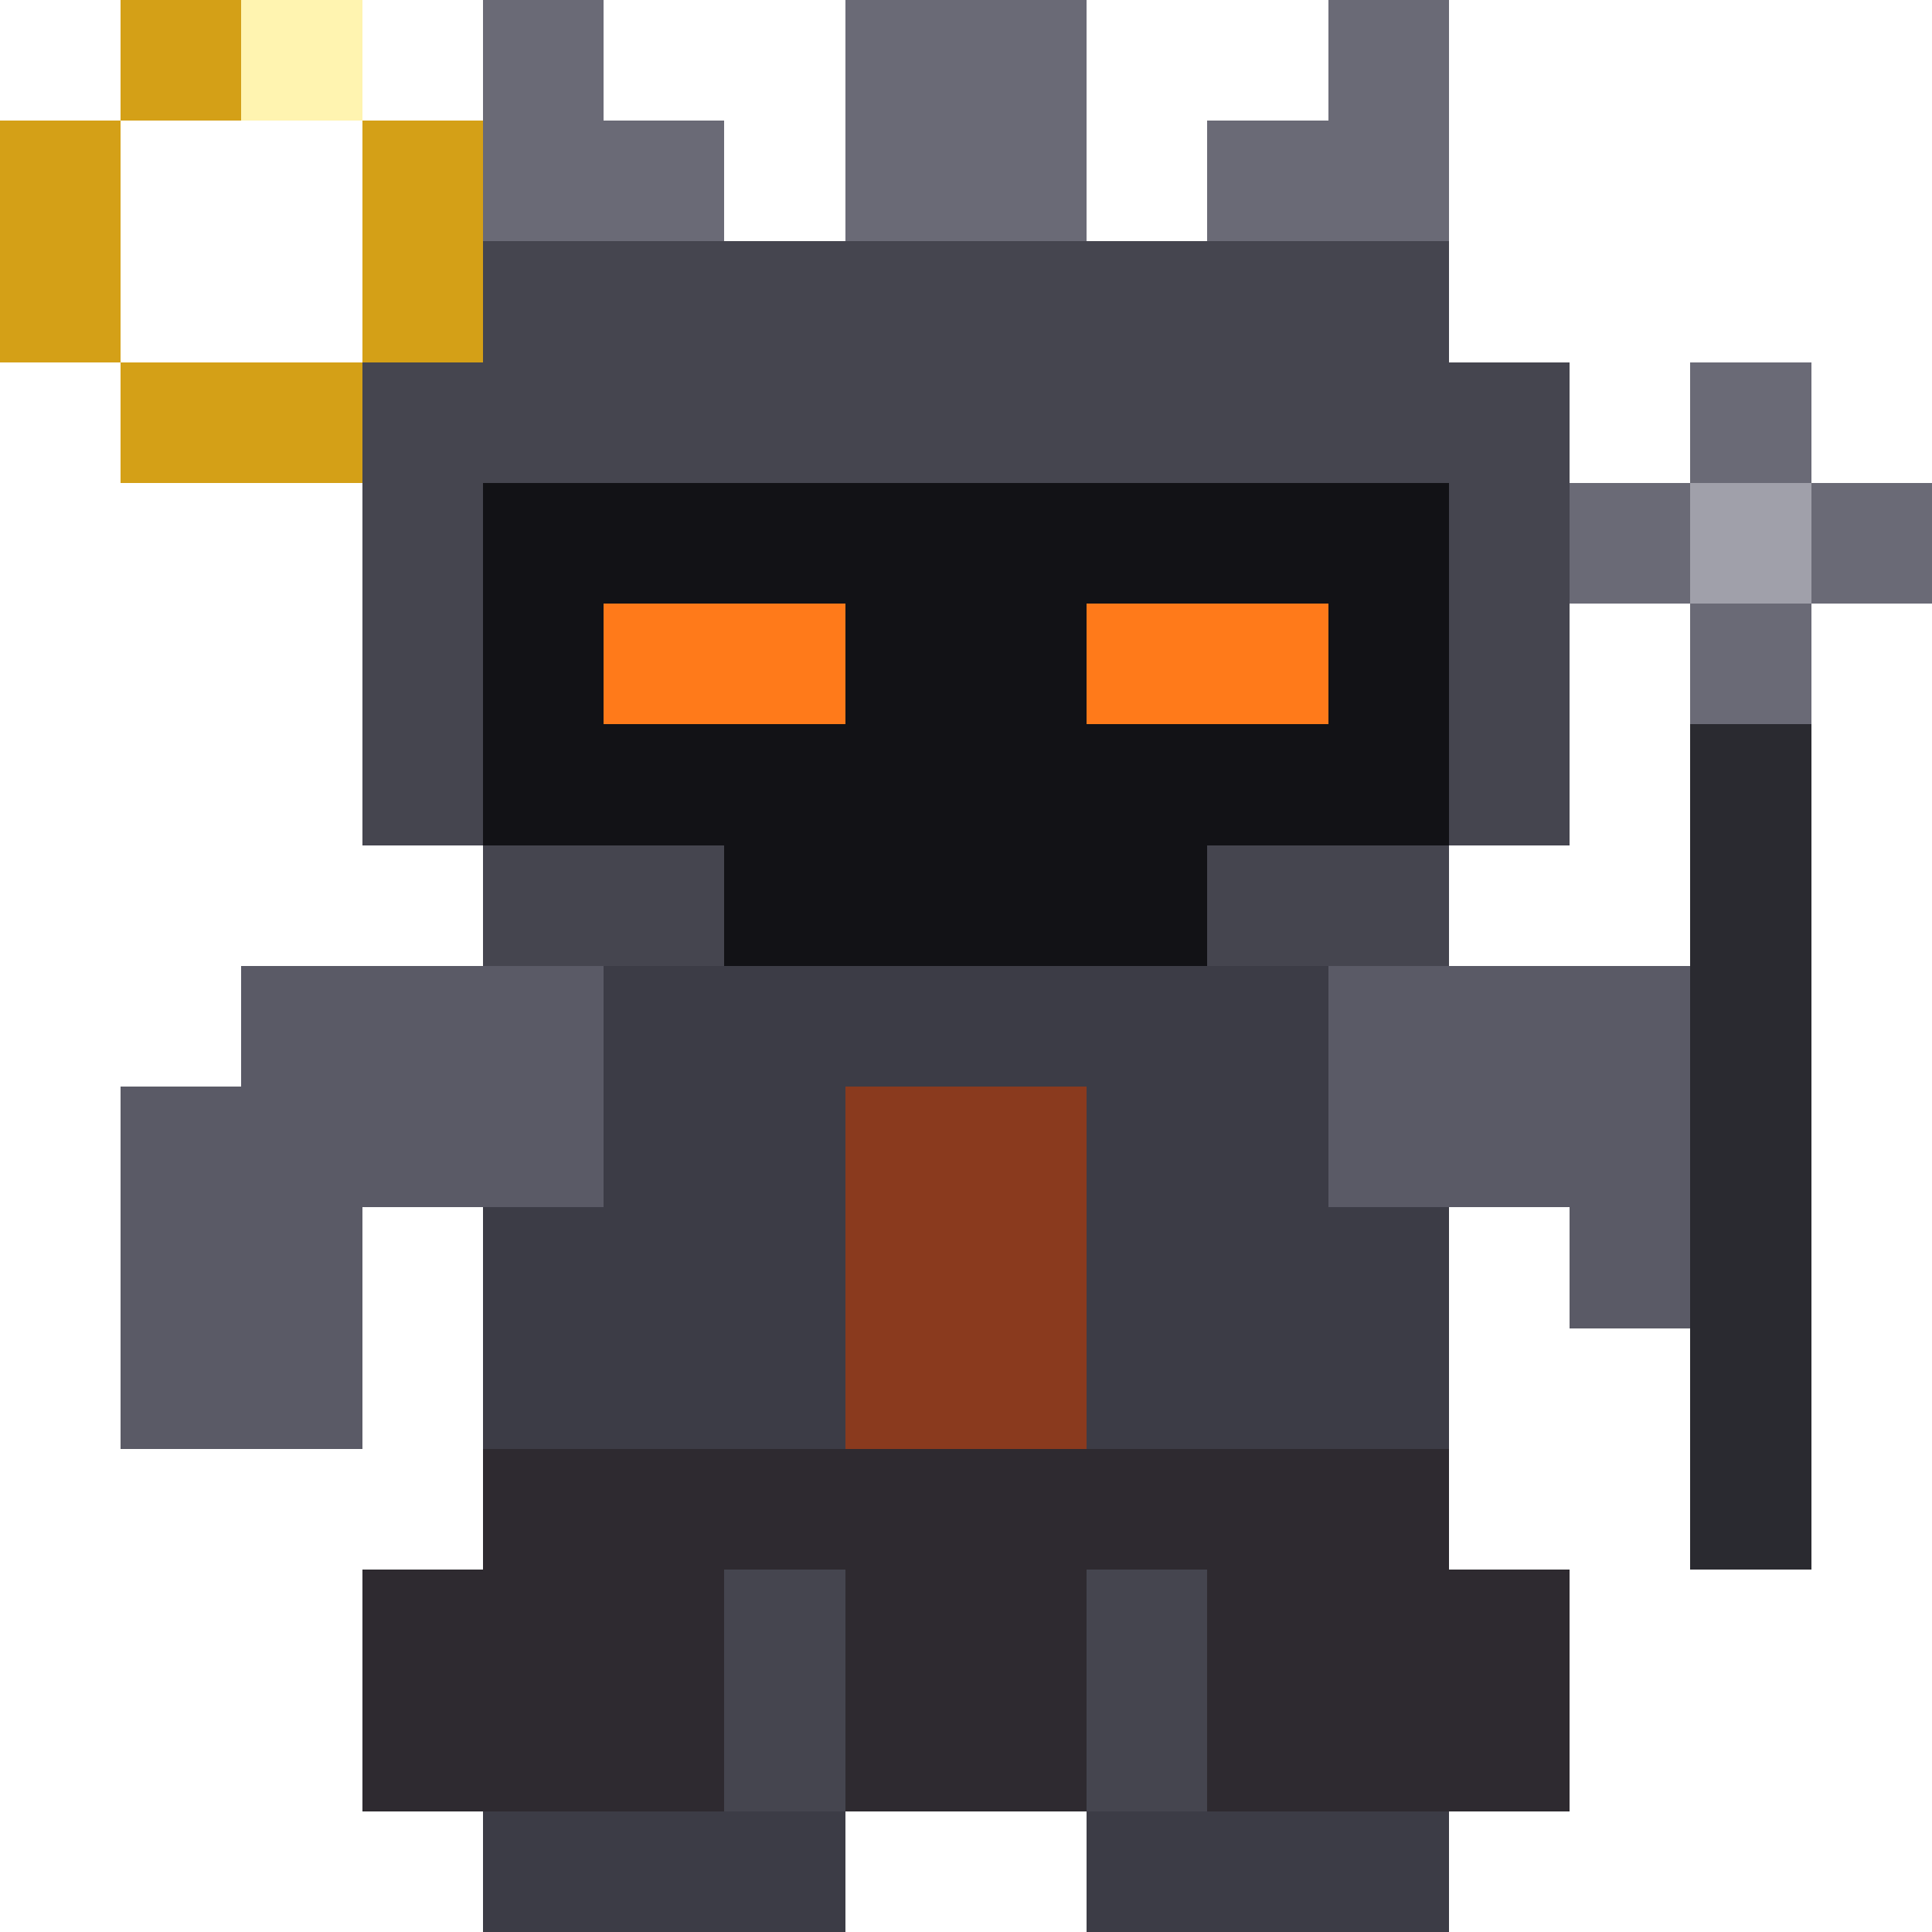
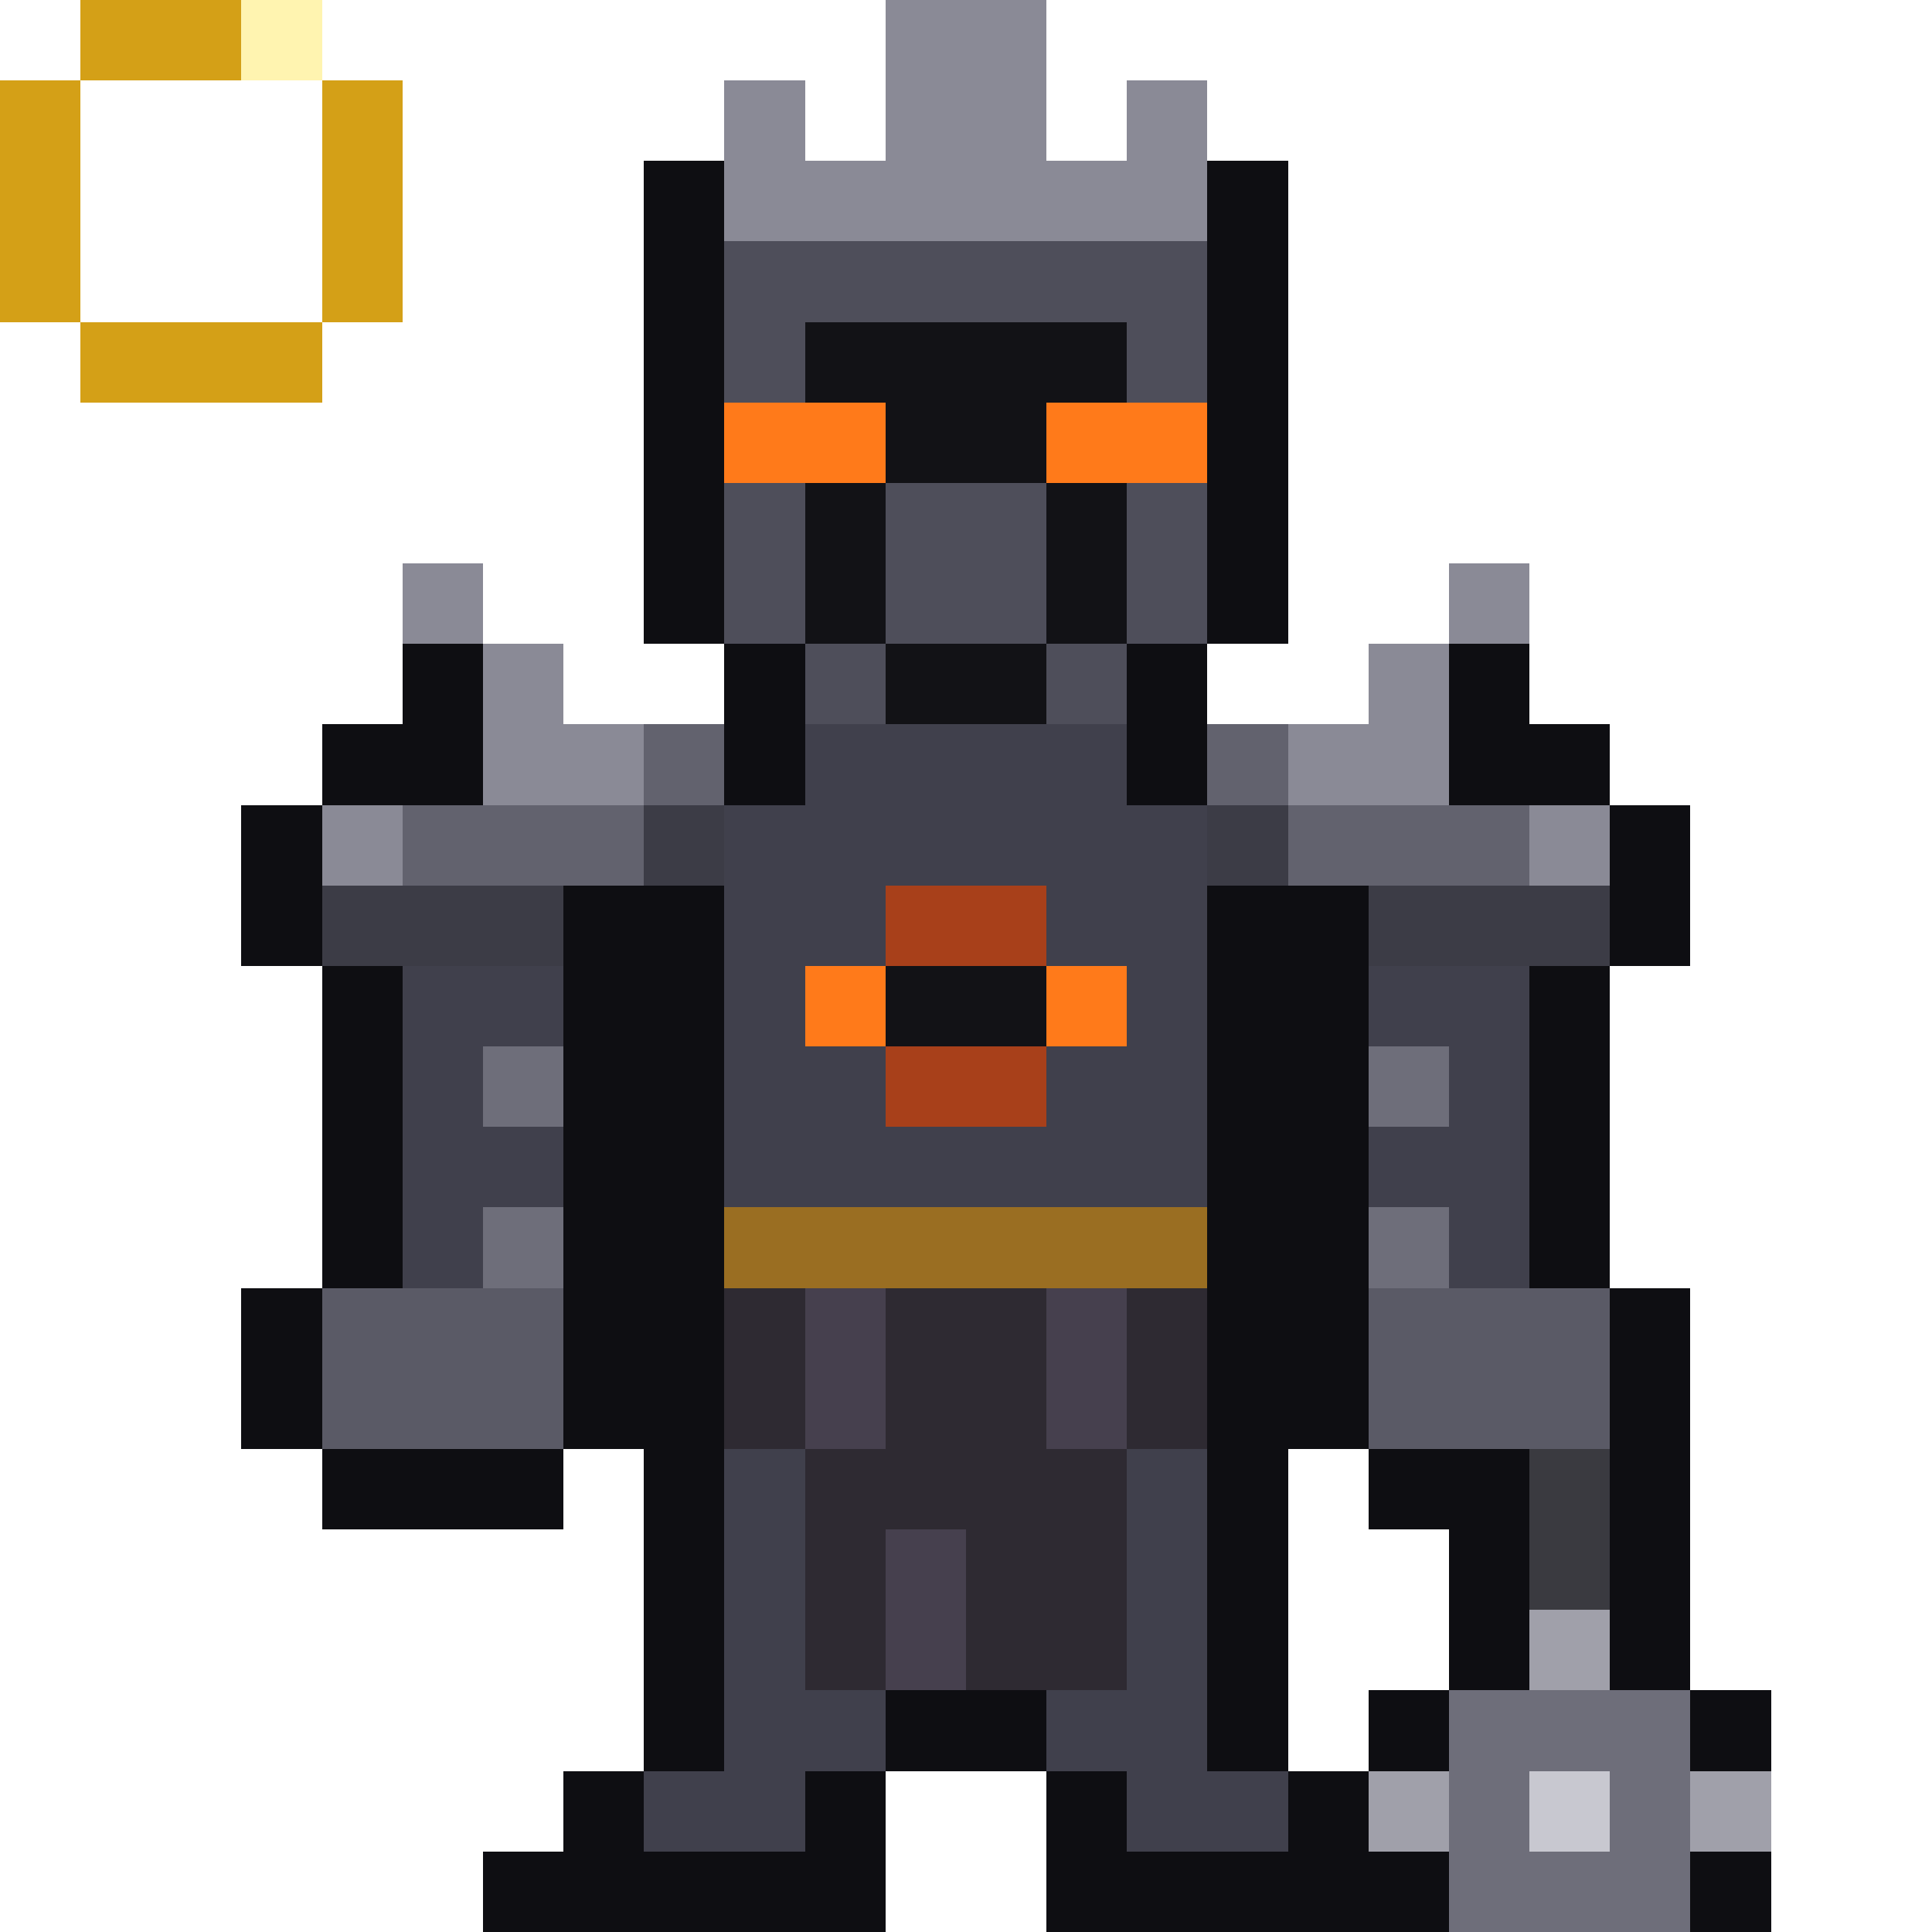
- <svg xmlns="http://www.w3.org/2000/svg" viewBox="0 0 16 16" width="16" height="16" shape-rendering="crispEdges">
-   <rect x="1" y="0" width="1" height="1" fill="#d4a017" />
-   <rect x="2" y="0" width="1" height="1" fill="#fff4b0" />
-   <rect x="4" y="0" width="1" height="1" fill="#6a6a76" />
-   <rect x="7" y="0" width="2" height="1" fill="#6a6a76" />
-   <rect x="11" y="0" width="1" height="1" fill="#6a6a76" />
+ <svg xmlns="http://www.w3.org/2000/svg" viewBox="0 0 24 24" width="24" height="24" shape-rendering="crispEdges">
+   <rect x="1" y="0" width="2" height="1" fill="#d4a017" />
+   <rect x="3" y="0" width="1" height="1" fill="#fff4b0" />
+   <rect x="11" y="0" width="2" height="1" fill="#8a8a96" />
  <rect x="0" y="1" width="1" height="1" fill="#d4a017" />
-   <rect x="3" y="1" width="1" height="1" fill="#d4a017" />
-   <rect x="4" y="1" width="2" height="1" fill="#6a6a76" />
-   <rect x="7" y="1" width="2" height="1" fill="#6a6a76" />
-   <rect x="10" y="1" width="2" height="1" fill="#6a6a76" />
+   <rect x="4" y="1" width="1" height="1" fill="#d4a017" />
+   <rect x="9" y="1" width="1" height="1" fill="#8a8a96" />
+   <rect x="11" y="1" width="2" height="1" fill="#8a8a96" />
+   <rect x="14" y="1" width="1" height="1" fill="#8a8a96" />
  <rect x="0" y="2" width="1" height="1" fill="#d4a017" />
-   <rect x="3" y="2" width="1" height="1" fill="#d4a017" />
-   <rect x="4" y="2" width="8" height="1" fill="#45454f" />
-   <rect x="1" y="3" width="2" height="1" fill="#d4a017" />
-   <rect x="3" y="3" width="10" height="1" fill="#45454f" />
-   <rect x="14" y="3" width="1" height="1" fill="#6a6a76" />
-   <rect x="3" y="4" width="1" height="1" fill="#45454f" />
-   <rect x="4" y="4" width="8" height="1" fill="#121216" />
-   <rect x="12" y="4" width="1" height="1" fill="#45454f" />
-   <rect x="13" y="4" width="1" height="1" fill="#6a6a76" />
-   <rect x="14" y="4" width="1" height="1" fill="#a0a0aa" />
-   <rect x="15" y="4" width="1" height="1" fill="#6a6a76" />
-   <rect x="3" y="5" width="1" height="1" fill="#45454f" />
-   <rect x="4" y="5" width="1" height="1" fill="#121216" />
-   <rect x="5" y="5" width="2" height="1" fill="#ff7a1a" />
-   <rect x="7" y="5" width="2" height="1" fill="#121216" />
+   <rect x="4" y="2" width="1" height="1" fill="#d4a017" />
+   <rect x="8" y="2" width="1" height="1" fill="#0e0e12" />
+   <rect x="9" y="2" width="6" height="1" fill="#8a8a96" />
+   <rect x="15" y="2" width="1" height="1" fill="#0e0e12" />
+   <rect x="0" y="3" width="1" height="1" fill="#d4a017" />
+   <rect x="4" y="3" width="1" height="1" fill="#d4a017" />
+   <rect x="8" y="3" width="1" height="1" fill="#0e0e12" />
+   <rect x="9" y="3" width="6" height="1" fill="#4e4e5a" />
+   <rect x="15" y="3" width="1" height="1" fill="#0e0e12" />
+   <rect x="1" y="4" width="3" height="1" fill="#d4a017" />
+   <rect x="8" y="4" width="1" height="1" fill="#0e0e12" />
+   <rect x="9" y="4" width="1" height="1" fill="#4e4e5a" />
+   <rect x="10" y="4" width="4" height="1" fill="#121216" />
+   <rect x="14" y="4" width="1" height="1" fill="#4e4e5a" />
+   <rect x="15" y="4" width="1" height="1" fill="#0e0e12" />
+   <rect x="8" y="5" width="1" height="1" fill="#0e0e12" />
  <rect x="9" y="5" width="2" height="1" fill="#ff7a1a" />
-   <rect x="11" y="5" width="1" height="1" fill="#121216" />
-   <rect x="12" y="5" width="1" height="1" fill="#45454f" />
-   <rect x="14" y="5" width="1" height="1" fill="#6a6a76" />
-   <rect x="3" y="6" width="1" height="1" fill="#45454f" />
-   <rect x="4" y="6" width="8" height="1" fill="#121216" />
-   <rect x="12" y="6" width="1" height="1" fill="#45454f" />
-   <rect x="14" y="6" width="1" height="1" fill="#2a2a30" />
-   <rect x="4" y="7" width="2" height="1" fill="#45454f" />
-   <rect x="6" y="7" width="4" height="1" fill="#121216" />
-   <rect x="10" y="7" width="2" height="1" fill="#45454f" />
-   <rect x="14" y="7" width="1" height="1" fill="#2a2a30" />
-   <rect x="2" y="8" width="3" height="1" fill="#5a5a66" />
-   <rect x="5" y="8" width="6" height="1" fill="#3c3c46" />
-   <rect x="11" y="8" width="3" height="1" fill="#5a5a66" />
-   <rect x="14" y="8" width="1" height="1" fill="#2a2a30" />
-   <rect x="1" y="9" width="4" height="1" fill="#5a5a66" />
-   <rect x="5" y="9" width="2" height="1" fill="#3c3c46" />
-   <rect x="7" y="9" width="2" height="1" fill="#8a3a1e" />
-   <rect x="9" y="9" width="2" height="1" fill="#3c3c46" />
-   <rect x="11" y="9" width="2" height="1" fill="#5a5a66" />
-   <rect x="13" y="9" width="1" height="1" fill="#5a5a66" />
-   <rect x="14" y="9" width="1" height="1" fill="#2a2a30" />
-   <rect x="1" y="10" width="2" height="1" fill="#5a5a66" />
-   <rect x="4" y="10" width="3" height="1" fill="#3c3c46" />
-   <rect x="7" y="10" width="2" height="1" fill="#8a3a1e" />
-   <rect x="9" y="10" width="3" height="1" fill="#3c3c46" />
-   <rect x="13" y="10" width="1" height="1" fill="#5a5a66" />
-   <rect x="14" y="10" width="1" height="1" fill="#2a2a30" />
-   <rect x="1" y="11" width="2" height="1" fill="#5a5a66" />
+   <rect x="11" y="5" width="2" height="1" fill="#121216" />
+   <rect x="13" y="5" width="2" height="1" fill="#ff7a1a" />
+   <rect x="15" y="5" width="1" height="1" fill="#0e0e12" />
+   <rect x="8" y="6" width="1" height="1" fill="#0e0e12" />
+   <rect x="9" y="6" width="1" height="1" fill="#4e4e5a" />
+   <rect x="10" y="6" width="1" height="1" fill="#121216" />
+   <rect x="11" y="6" width="2" height="1" fill="#4e4e5a" />
+   <rect x="13" y="6" width="1" height="1" fill="#121216" />
+   <rect x="14" y="6" width="1" height="1" fill="#4e4e5a" />
+   <rect x="15" y="6" width="1" height="1" fill="#0e0e12" />
+   <rect x="5" y="7" width="1" height="1" fill="#8a8a96" />
+   <rect x="8" y="7" width="1" height="1" fill="#0e0e12" />
+   <rect x="9" y="7" width="1" height="1" fill="#4e4e5a" />
+   <rect x="10" y="7" width="1" height="1" fill="#121216" />
+   <rect x="11" y="7" width="2" height="1" fill="#4e4e5a" />
+   <rect x="13" y="7" width="1" height="1" fill="#121216" />
+   <rect x="14" y="7" width="1" height="1" fill="#4e4e5a" />
+   <rect x="15" y="7" width="1" height="1" fill="#0e0e12" />
+   <rect x="18" y="7" width="1" height="1" fill="#8a8a96" />
+   <rect x="5" y="8" width="1" height="1" fill="#0e0e12" />
+   <rect x="6" y="8" width="1" height="1" fill="#8a8a96" />
+   <rect x="9" y="8" width="1" height="1" fill="#0e0e12" />
+   <rect x="10" y="8" width="1" height="1" fill="#4e4e5a" />
+   <rect x="11" y="8" width="2" height="1" fill="#121216" />
+   <rect x="13" y="8" width="1" height="1" fill="#4e4e5a" />
+   <rect x="14" y="8" width="1" height="1" fill="#0e0e12" />
+   <rect x="17" y="8" width="1" height="1" fill="#8a8a96" />
+   <rect x="18" y="8" width="1" height="1" fill="#0e0e12" />
+   <rect x="4" y="9" width="2" height="1" fill="#0e0e12" />
+   <rect x="6" y="9" width="2" height="1" fill="#8a8a96" />
+   <rect x="8" y="9" width="1" height="1" fill="#62626e" />
+   <rect x="9" y="9" width="1" height="1" fill="#0e0e12" />
+   <rect x="10" y="9" width="4" height="1" fill="#40404c" />
+   <rect x="14" y="9" width="1" height="1" fill="#0e0e12" />
+   <rect x="15" y="9" width="1" height="1" fill="#62626e" />
+   <rect x="16" y="9" width="2" height="1" fill="#8a8a96" />
+   <rect x="18" y="9" width="2" height="1" fill="#0e0e12" />
+   <rect x="3" y="10" width="1" height="1" fill="#0e0e12" />
+   <rect x="4" y="10" width="1" height="1" fill="#8a8a96" />
+   <rect x="5" y="10" width="3" height="1" fill="#62626e" />
+   <rect x="8" y="10" width="1" height="1" fill="#3c3c46" />
+   <rect x="9" y="10" width="6" height="1" fill="#40404c" />
+   <rect x="15" y="10" width="1" height="1" fill="#3c3c46" />
+   <rect x="16" y="10" width="3" height="1" fill="#62626e" />
+   <rect x="19" y="10" width="1" height="1" fill="#8a8a96" />
+   <rect x="20" y="10" width="1" height="1" fill="#0e0e12" />
+   <rect x="3" y="11" width="1" height="1" fill="#0e0e12" />
  <rect x="4" y="11" width="3" height="1" fill="#3c3c46" />
-   <rect x="7" y="11" width="2" height="1" fill="#8a3a1e" />
-   <rect x="9" y="11" width="3" height="1" fill="#3c3c46" />
-   <rect x="14" y="11" width="1" height="1" fill="#2a2a30" />
-   <rect x="4" y="12" width="8" height="1" fill="#2e2a30" />
-   <rect x="14" y="12" width="1" height="1" fill="#2a2a30" />
-   <rect x="3" y="13" width="3" height="1" fill="#2e2a30" />
-   <rect x="6" y="13" width="1" height="1" fill="#45454f" />
-   <rect x="7" y="13" width="2" height="1" fill="#2e2a30" />
-   <rect x="9" y="13" width="1" height="1" fill="#45454f" />
-   <rect x="10" y="13" width="3" height="1" fill="#2e2a30" />
-   <rect x="3" y="14" width="3" height="1" fill="#2e2a30" />
-   <rect x="6" y="14" width="1" height="1" fill="#45454f" />
-   <rect x="7" y="14" width="2" height="1" fill="#2e2a30" />
-   <rect x="9" y="14" width="1" height="1" fill="#45454f" />
-   <rect x="10" y="14" width="3" height="1" fill="#2e2a30" />
-   <rect x="4" y="15" width="3" height="1" fill="#3c3c46" />
-   <rect x="9" y="15" width="3" height="1" fill="#3c3c46" />
+   <rect x="7" y="11" width="2" height="1" fill="#0e0e12" />
+   <rect x="9" y="11" width="2" height="1" fill="#40404c" />
+   <rect x="11" y="11" width="2" height="1" fill="#a8401a" />
+   <rect x="13" y="11" width="2" height="1" fill="#40404c" />
+   <rect x="15" y="11" width="2" height="1" fill="#0e0e12" />
+   <rect x="17" y="11" width="3" height="1" fill="#3c3c46" />
+   <rect x="20" y="11" width="1" height="1" fill="#0e0e12" />
+   <rect x="4" y="12" width="1" height="1" fill="#0e0e12" />
+   <rect x="5" y="12" width="2" height="1" fill="#40404c" />
+   <rect x="7" y="12" width="2" height="1" fill="#0e0e12" />
+   <rect x="9" y="12" width="1" height="1" fill="#40404c" />
+   <rect x="10" y="12" width="1" height="1" fill="#ff7a1a" />
+   <rect x="11" y="12" width="2" height="1" fill="#121216" />
+   <rect x="13" y="12" width="1" height="1" fill="#ff7a1a" />
+   <rect x="14" y="12" width="1" height="1" fill="#40404c" />
+   <rect x="15" y="12" width="2" height="1" fill="#0e0e12" />
+   <rect x="17" y="12" width="2" height="1" fill="#40404c" />
+   <rect x="19" y="12" width="1" height="1" fill="#0e0e12" />
+   <rect x="4" y="13" width="1" height="1" fill="#0e0e12" />
+   <rect x="5" y="13" width="1" height="1" fill="#40404c" />
+   <rect x="6" y="13" width="1" height="1" fill="#6e6e7a" />
+   <rect x="7" y="13" width="2" height="1" fill="#0e0e12" />
+   <rect x="9" y="13" width="2" height="1" fill="#40404c" />
+   <rect x="11" y="13" width="2" height="1" fill="#a8401a" />
+   <rect x="13" y="13" width="2" height="1" fill="#40404c" />
+   <rect x="15" y="13" width="2" height="1" fill="#0e0e12" />
+   <rect x="17" y="13" width="1" height="1" fill="#6e6e7a" />
+   <rect x="18" y="13" width="1" height="1" fill="#40404c" />
+   <rect x="19" y="13" width="1" height="1" fill="#0e0e12" />
+   <rect x="4" y="14" width="1" height="1" fill="#0e0e12" />
+   <rect x="5" y="14" width="2" height="1" fill="#40404c" />
+   <rect x="7" y="14" width="2" height="1" fill="#0e0e12" />
+   <rect x="9" y="14" width="6" height="1" fill="#40404c" />
+   <rect x="15" y="14" width="2" height="1" fill="#0e0e12" />
+   <rect x="17" y="14" width="2" height="1" fill="#40404c" />
+   <rect x="19" y="14" width="1" height="1" fill="#0e0e12" />
+   <rect x="4" y="15" width="1" height="1" fill="#0e0e12" />
+   <rect x="5" y="15" width="1" height="1" fill="#40404c" />
+   <rect x="6" y="15" width="1" height="1" fill="#6e6e7a" />
+   <rect x="7" y="15" width="2" height="1" fill="#0e0e12" />
+   <rect x="9" y="15" width="6" height="1" fill="#9a6e22" />
+   <rect x="15" y="15" width="2" height="1" fill="#0e0e12" />
+   <rect x="17" y="15" width="1" height="1" fill="#6e6e7a" />
+   <rect x="18" y="15" width="1" height="1" fill="#40404c" />
+   <rect x="19" y="15" width="1" height="1" fill="#0e0e12" />
+   <rect x="3" y="16" width="1" height="1" fill="#0e0e12" />
+   <rect x="4" y="16" width="3" height="1" fill="#5a5a66" />
+   <rect x="7" y="16" width="2" height="1" fill="#0e0e12" />
+   <rect x="9" y="16" width="1" height="1" fill="#2e2a32" />
+   <rect x="10" y="16" width="1" height="1" fill="#46404e" />
+   <rect x="11" y="16" width="2" height="1" fill="#2e2a32" />
+   <rect x="13" y="16" width="1" height="1" fill="#46404e" />
+   <rect x="14" y="16" width="1" height="1" fill="#2e2a32" />
+   <rect x="15" y="16" width="2" height="1" fill="#0e0e12" />
+   <rect x="17" y="16" width="3" height="1" fill="#5a5a66" />
+   <rect x="20" y="16" width="1" height="1" fill="#0e0e12" />
+   <rect x="3" y="17" width="1" height="1" fill="#0e0e12" />
+   <rect x="4" y="17" width="3" height="1" fill="#5a5a66" />
+   <rect x="7" y="17" width="2" height="1" fill="#0e0e12" />
+   <rect x="9" y="17" width="1" height="1" fill="#2e2a32" />
+   <rect x="10" y="17" width="1" height="1" fill="#46404e" />
+   <rect x="11" y="17" width="2" height="1" fill="#2e2a32" />
+   <rect x="13" y="17" width="1" height="1" fill="#46404e" />
+   <rect x="14" y="17" width="1" height="1" fill="#2e2a32" />
+   <rect x="15" y="17" width="2" height="1" fill="#0e0e12" />
+   <rect x="17" y="17" width="3" height="1" fill="#5a5a66" />
+   <rect x="20" y="17" width="1" height="1" fill="#0e0e12" />
+   <rect x="4" y="18" width="3" height="1" fill="#0e0e12" />
+   <rect x="8" y="18" width="1" height="1" fill="#0e0e12" />
+   <rect x="9" y="18" width="1" height="1" fill="#40404c" />
+   <rect x="10" y="18" width="4" height="1" fill="#2e2a32" />
+   <rect x="14" y="18" width="1" height="1" fill="#40404c" />
+   <rect x="15" y="18" width="1" height="1" fill="#0e0e12" />
+   <rect x="17" y="18" width="2" height="1" fill="#0e0e12" />
+   <rect x="19" y="18" width="1" height="1" fill="#3a3a40" />
+   <rect x="20" y="18" width="1" height="1" fill="#0e0e12" />
+   <rect x="8" y="19" width="1" height="1" fill="#0e0e12" />
+   <rect x="9" y="19" width="1" height="1" fill="#40404c" />
+   <rect x="10" y="19" width="1" height="1" fill="#2e2a32" />
+   <rect x="11" y="19" width="1" height="1" fill="#46404e" />
+   <rect x="12" y="19" width="2" height="1" fill="#2e2a32" />
+   <rect x="14" y="19" width="1" height="1" fill="#40404c" />
+   <rect x="15" y="19" width="1" height="1" fill="#0e0e12" />
+   <rect x="18" y="19" width="1" height="1" fill="#0e0e12" />
+   <rect x="19" y="19" width="1" height="1" fill="#3a3a40" />
+   <rect x="20" y="19" width="1" height="1" fill="#0e0e12" />
+   <rect x="8" y="20" width="1" height="1" fill="#0e0e12" />
+   <rect x="9" y="20" width="1" height="1" fill="#40404c" />
+   <rect x="10" y="20" width="1" height="1" fill="#2e2a32" />
+   <rect x="11" y="20" width="1" height="1" fill="#46404e" />
+   <rect x="12" y="20" width="2" height="1" fill="#2e2a32" />
+   <rect x="14" y="20" width="1" height="1" fill="#40404c" />
+   <rect x="15" y="20" width="1" height="1" fill="#0e0e12" />
+   <rect x="18" y="20" width="1" height="1" fill="#0e0e12" />
+   <rect x="19" y="20" width="1" height="1" fill="#a0a0aa" />
+   <rect x="20" y="20" width="1" height="1" fill="#0e0e12" />
+   <rect x="8" y="21" width="1" height="1" fill="#0e0e12" />
+   <rect x="9" y="21" width="2" height="1" fill="#40404c" />
+   <rect x="11" y="21" width="2" height="1" fill="#0e0e12" />
+   <rect x="13" y="21" width="2" height="1" fill="#40404c" />
+   <rect x="15" y="21" width="1" height="1" fill="#0e0e12" />
+   <rect x="17" y="21" width="1" height="1" fill="#0e0e12" />
+   <rect x="18" y="21" width="3" height="1" fill="#6e6e7a" />
+   <rect x="21" y="21" width="1" height="1" fill="#0e0e12" />
+   <rect x="7" y="22" width="1" height="1" fill="#0e0e12" />
+   <rect x="8" y="22" width="2" height="1" fill="#40404c" />
+   <rect x="10" y="22" width="1" height="1" fill="#0e0e12" />
+   <rect x="13" y="22" width="1" height="1" fill="#0e0e12" />
+   <rect x="14" y="22" width="2" height="1" fill="#40404c" />
+   <rect x="16" y="22" width="1" height="1" fill="#0e0e12" />
+   <rect x="17" y="22" width="1" height="1" fill="#a0a0aa" />
+   <rect x="18" y="22" width="1" height="1" fill="#6e6e7a" />
+   <rect x="19" y="22" width="1" height="1" fill="#c8c8d0" />
+   <rect x="20" y="22" width="1" height="1" fill="#6e6e7a" />
+   <rect x="21" y="22" width="1" height="1" fill="#a0a0aa" />
+   <rect x="6" y="23" width="5" height="1" fill="#0e0e12" />
+   <rect x="13" y="23" width="5" height="1" fill="#0e0e12" />
+   <rect x="18" y="23" width="3" height="1" fill="#6e6e7a" />
+   <rect x="21" y="23" width="1" height="1" fill="#0e0e12" />
</svg>
